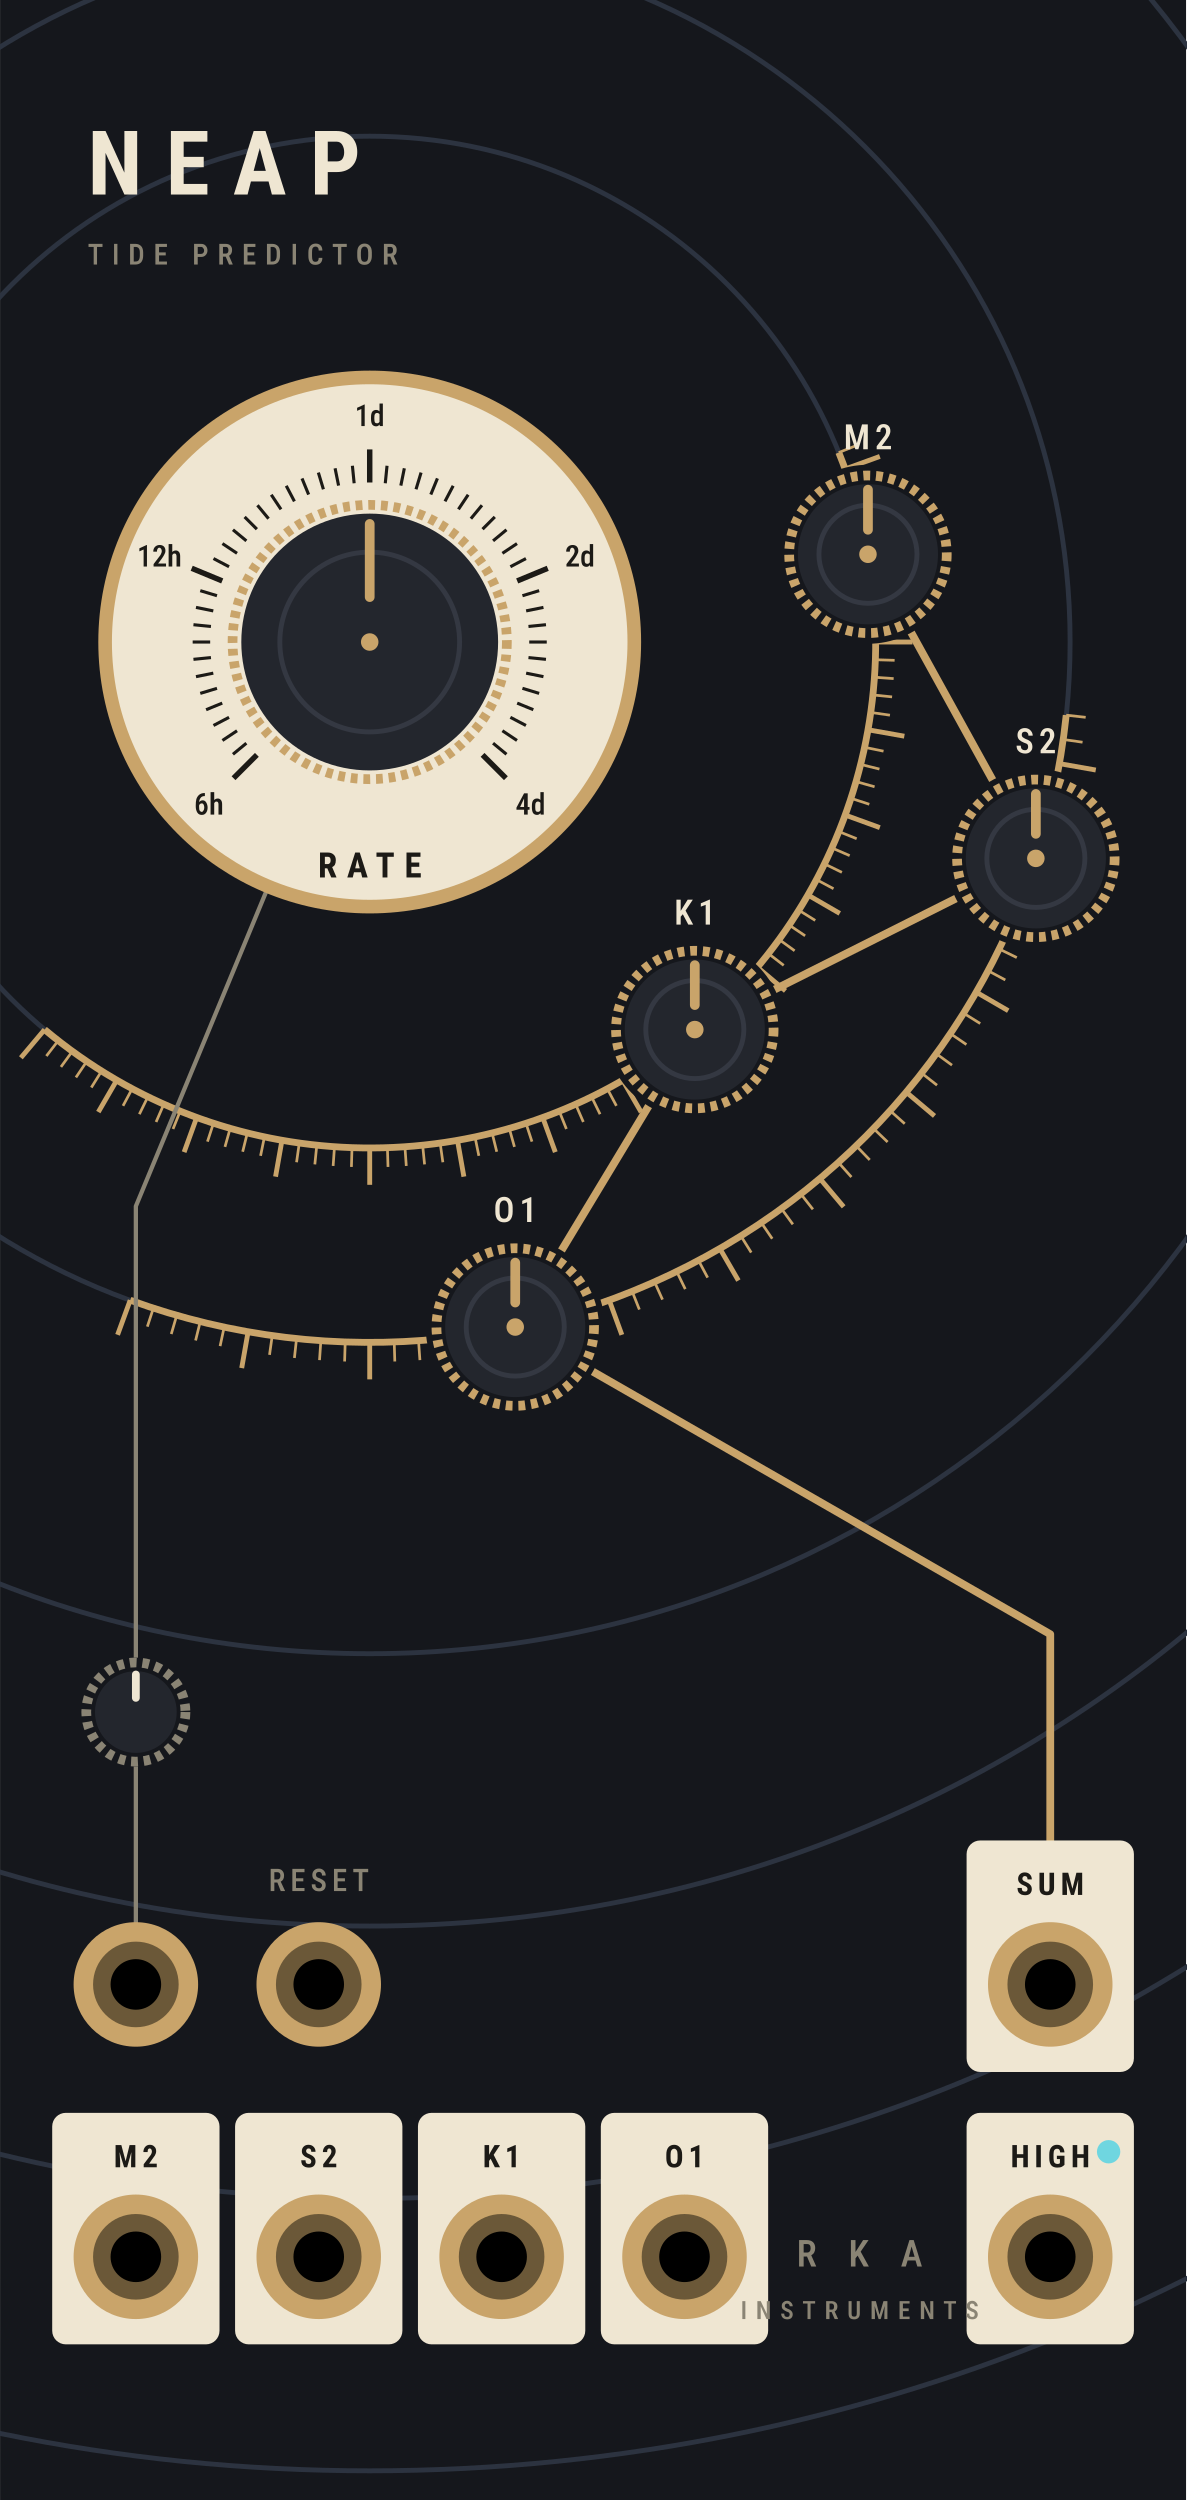
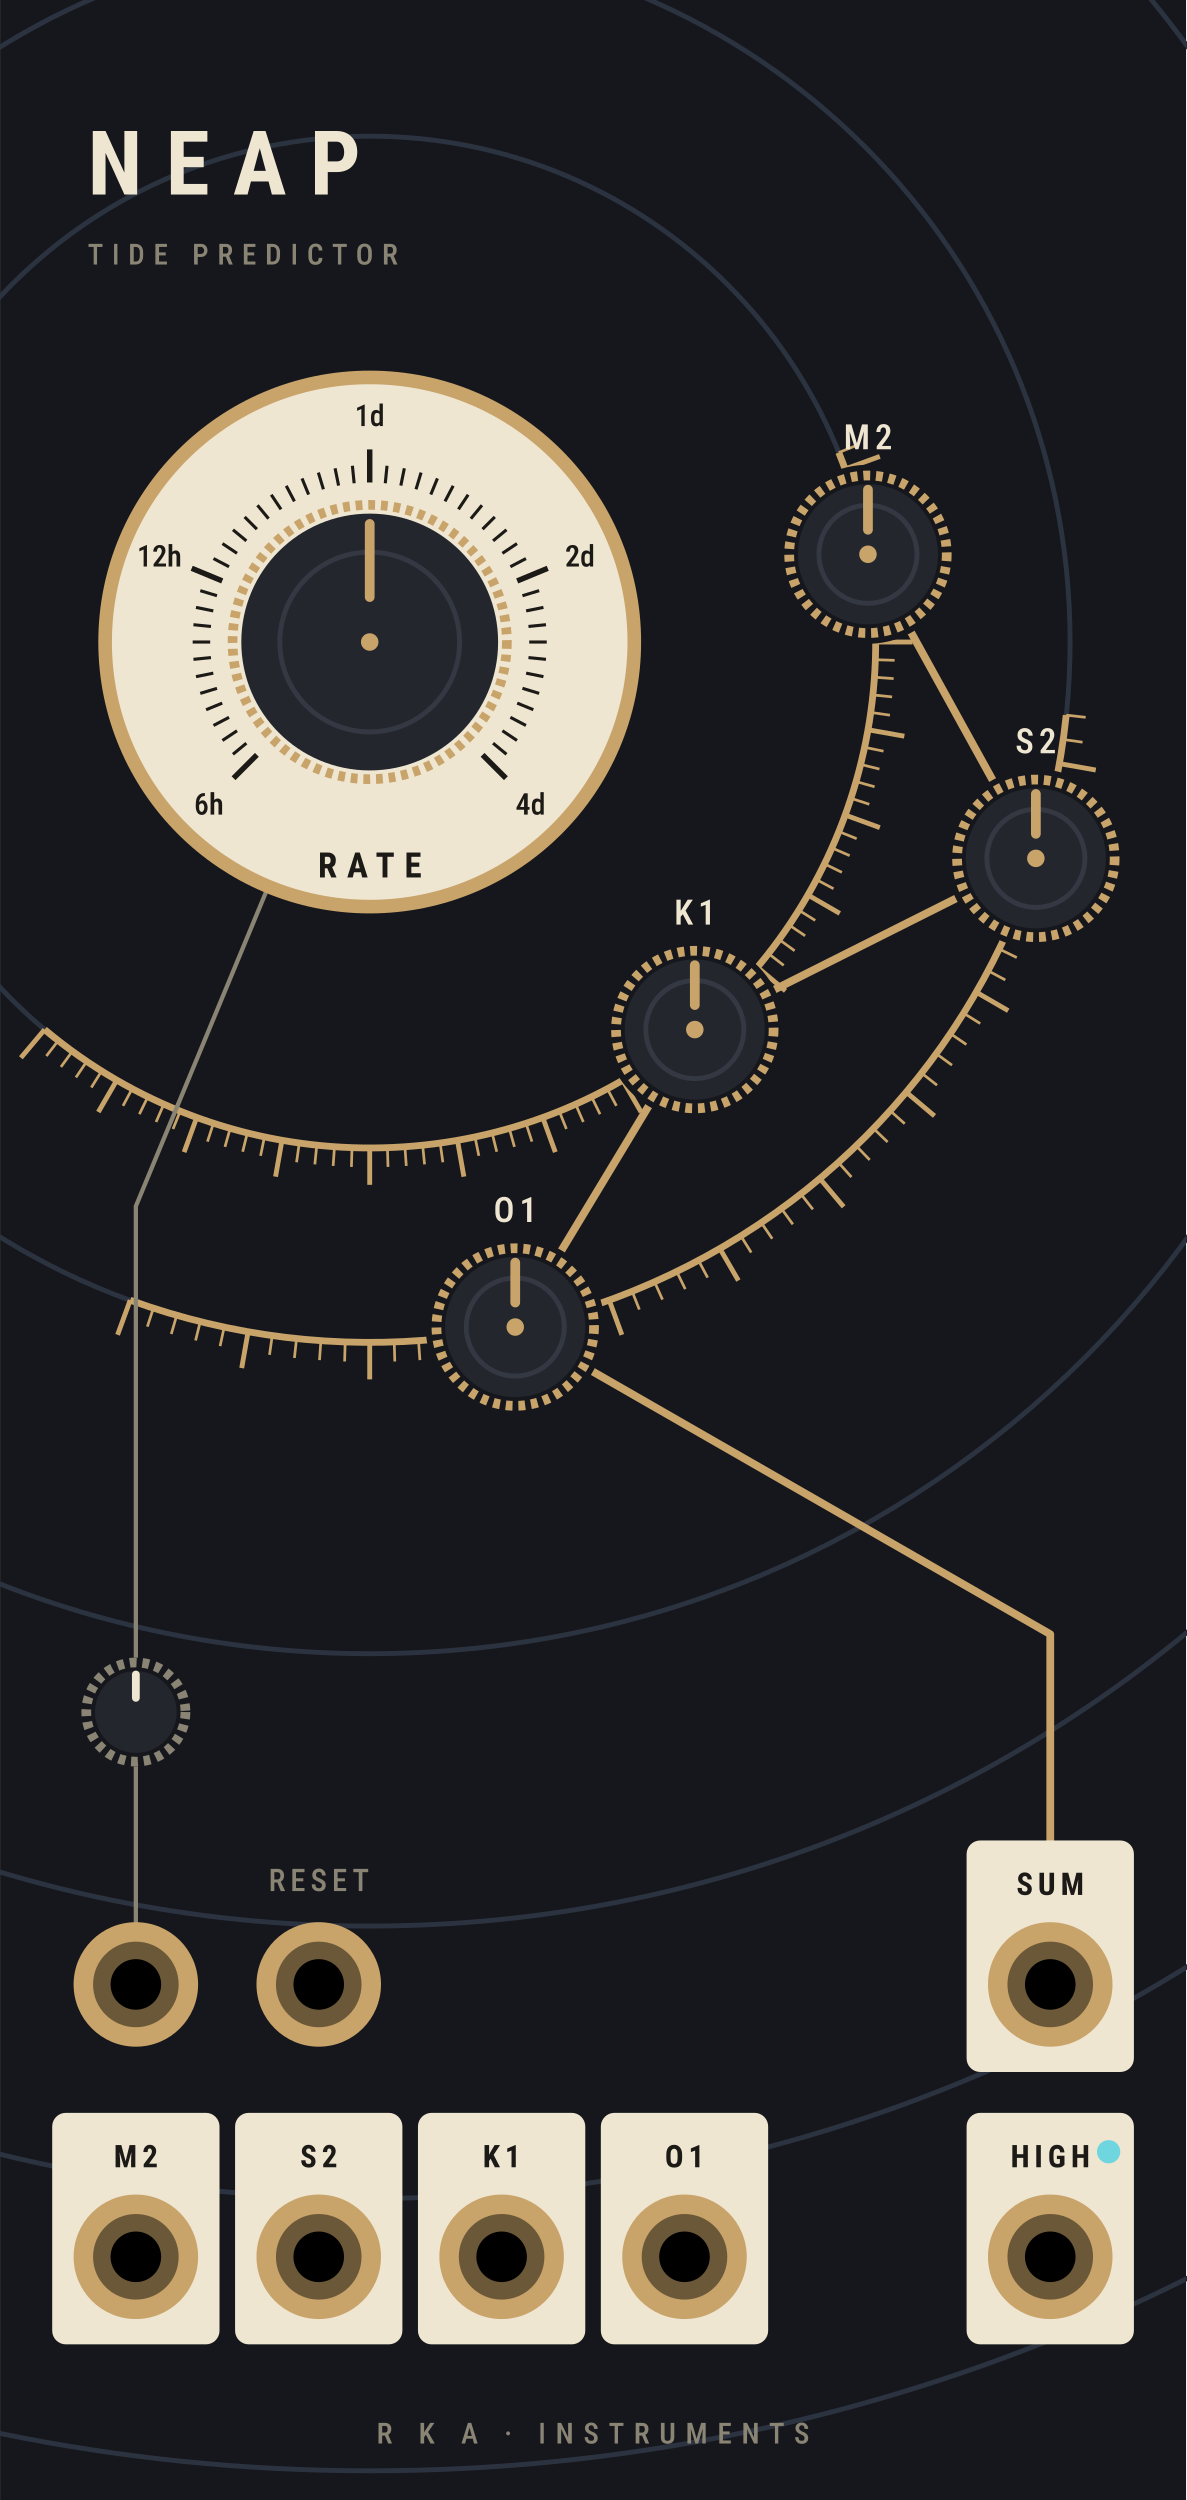
<svg xmlns="http://www.w3.org/2000/svg" width="427" height="900" viewBox="0 0 60.96 128.5">
  <rect width="60.96" height="128.5" fill="#15171c" />
  <circle cx="19.0" cy="33.0" r="26" fill="none" stroke="#2c3340" stroke-width="0.25" />
  <circle cx="19.0" cy="33.0" r="36" fill="none" stroke="#2c3340" stroke-width="0.25" />
  <circle cx="19.0" cy="33.0" r="52" fill="none" stroke="#2c3340" stroke-width="0.25" />
  <circle cx="19.0" cy="33.0" r="66" fill="none" stroke="#2c3340" stroke-width="0.25" />
  <circle cx="19.0" cy="33.0" r="80" fill="none" stroke="#2c3340" stroke-width="0.25" />
  <circle cx="19.0" cy="33.0" r="94" fill="none" stroke="#2c3340" stroke-width="0.25" />
  <path d="M 43.11 23.26 A 26 26 0 0 1 2.29 52.92" fill="none" stroke="#c9a46a" stroke-width="0.35" />
  <line x1="2.29" y1="52.92" x2="1.07" y2="54.37" stroke="#c9a46a" stroke-width="0.25" />
  <line x1="2.99" y1="53.49" x2="2.38" y2="54.28" stroke="#c9a46a" stroke-width="0.14" />
  <line x1="3.72" y1="54.03" x2="3.13" y2="54.84" stroke="#c9a46a" stroke-width="0.14" />
  <line x1="4.46" y1="54.55" x2="3.90" y2="55.38" stroke="#c9a46a" stroke-width="0.14" />
  <line x1="5.22" y1="55.05" x2="4.69" y2="55.90" stroke="#c9a46a" stroke-width="0.14" />
  <line x1="6.00" y1="55.52" x2="5.05" y2="57.16" stroke="#c9a46a" stroke-width="0.25" />
  <line x1="6.79" y1="55.96" x2="6.32" y2="56.84" stroke="#c9a46a" stroke-width="0.14" />
  <line x1="7.60" y1="56.37" x2="7.16" y2="57.27" stroke="#c9a46a" stroke-width="0.14" />
  <line x1="8.42" y1="56.75" x2="8.02" y2="57.67" stroke="#c9a46a" stroke-width="0.14" />
  <line x1="9.26" y1="57.11" x2="8.89" y2="58.03" stroke="#c9a46a" stroke-width="0.14" />
  <line x1="10.11" y1="57.43" x2="9.46" y2="59.22" stroke="#c9a46a" stroke-width="0.25" />
  <line x1="10.97" y1="57.73" x2="10.66" y2="58.68" stroke="#c9a46a" stroke-width="0.14" />
  <line x1="11.83" y1="57.99" x2="11.56" y2="58.95" stroke="#c9a46a" stroke-width="0.14" />
  <line x1="12.71" y1="58.23" x2="12.47" y2="59.20" stroke="#c9a46a" stroke-width="0.14" />
  <line x1="13.59" y1="58.43" x2="13.39" y2="59.41" stroke="#c9a46a" stroke-width="0.14" />
  <line x1="14.49" y1="58.61" x2="14.16" y2="60.48" stroke="#c9a46a" stroke-width="0.25" />
  <line x1="15.38" y1="58.75" x2="15.24" y2="59.74" stroke="#c9a46a" stroke-width="0.14" />
  <line x1="16.28" y1="58.86" x2="16.18" y2="59.85" stroke="#c9a46a" stroke-width="0.14" />
  <line x1="17.19" y1="58.94" x2="17.12" y2="59.93" stroke="#c9a46a" stroke-width="0.14" />
  <line x1="18.09" y1="58.98" x2="18.06" y2="59.98" stroke="#c9a46a" stroke-width="0.14" />
  <line x1="19.00" y1="59.00" x2="19.00" y2="60.90" stroke="#c9a46a" stroke-width="0.25" />
  <line x1="19.91" y1="58.98" x2="19.94" y2="59.98" stroke="#c9a46a" stroke-width="0.14" />
  <line x1="20.81" y1="58.94" x2="20.88" y2="59.93" stroke="#c9a46a" stroke-width="0.14" />
  <line x1="21.72" y1="58.86" x2="21.82" y2="59.85" stroke="#c9a46a" stroke-width="0.14" />
  <line x1="22.62" y1="58.75" x2="22.76" y2="59.74" stroke="#c9a46a" stroke-width="0.14" />
  <line x1="23.51" y1="58.61" x2="23.84" y2="60.48" stroke="#c9a46a" stroke-width="0.25" />
  <line x1="24.41" y1="58.43" x2="24.61" y2="59.41" stroke="#c9a46a" stroke-width="0.14" />
  <line x1="25.29" y1="58.23" x2="25.53" y2="59.20" stroke="#c9a46a" stroke-width="0.14" />
  <line x1="26.17" y1="57.99" x2="26.44" y2="58.95" stroke="#c9a46a" stroke-width="0.14" />
  <line x1="27.03" y1="57.73" x2="27.34" y2="58.68" stroke="#c9a46a" stroke-width="0.14" />
  <line x1="27.89" y1="57.43" x2="28.54" y2="59.22" stroke="#c9a46a" stroke-width="0.25" />
  <line x1="28.74" y1="57.11" x2="29.11" y2="58.03" stroke="#c9a46a" stroke-width="0.14" />
  <line x1="29.58" y1="56.75" x2="29.98" y2="57.67" stroke="#c9a46a" stroke-width="0.14" />
  <line x1="30.40" y1="56.37" x2="30.84" y2="57.27" stroke="#c9a46a" stroke-width="0.14" />
  <line x1="31.21" y1="55.96" x2="31.68" y2="56.84" stroke="#c9a46a" stroke-width="0.14" />
  <line x1="32.00" y1="55.52" x2="32.95" y2="57.16" stroke="#c9a46a" stroke-width="0.25" />
  <line x1="32.78" y1="55.05" x2="33.31" y2="55.90" stroke="#c9a46a" stroke-width="0.14" />
  <line x1="33.54" y1="54.55" x2="34.10" y2="55.38" stroke="#c9a46a" stroke-width="0.14" />
  <line x1="34.28" y1="54.03" x2="34.87" y2="54.84" stroke="#c9a46a" stroke-width="0.14" />
  <line x1="35.01" y1="53.49" x2="35.62" y2="54.28" stroke="#c9a46a" stroke-width="0.14" />
  <line x1="35.71" y1="52.92" x2="36.93" y2="54.37" stroke="#c9a46a" stroke-width="0.25" />
  <line x1="36.40" y1="52.32" x2="37.07" y2="53.06" stroke="#c9a46a" stroke-width="0.14" />
  <line x1="37.06" y1="51.70" x2="37.76" y2="52.42" stroke="#c9a46a" stroke-width="0.14" />
  <line x1="37.70" y1="51.06" x2="38.42" y2="51.76" stroke="#c9a46a" stroke-width="0.14" />
  <line x1="38.32" y1="50.40" x2="39.06" y2="51.07" stroke="#c9a46a" stroke-width="0.14" />
  <line x1="38.92" y1="49.71" x2="40.37" y2="50.93" stroke="#c9a46a" stroke-width="0.25" />
  <line x1="39.49" y1="49.01" x2="40.28" y2="49.62" stroke="#c9a46a" stroke-width="0.14" />
  <line x1="40.03" y1="48.28" x2="40.84" y2="48.87" stroke="#c9a46a" stroke-width="0.14" />
  <line x1="40.55" y1="47.54" x2="41.38" y2="48.10" stroke="#c9a46a" stroke-width="0.14" />
  <line x1="41.05" y1="46.78" x2="41.90" y2="47.31" stroke="#c9a46a" stroke-width="0.14" />
  <line x1="41.52" y1="46.00" x2="43.16" y2="46.95" stroke="#c9a46a" stroke-width="0.25" />
  <line x1="41.96" y1="45.21" x2="42.84" y2="45.68" stroke="#c9a46a" stroke-width="0.14" />
  <line x1="42.37" y1="44.40" x2="43.27" y2="44.84" stroke="#c9a46a" stroke-width="0.14" />
  <line x1="42.75" y1="43.58" x2="43.67" y2="43.98" stroke="#c9a46a" stroke-width="0.14" />
  <line x1="43.11" y1="42.74" x2="44.03" y2="43.11" stroke="#c9a46a" stroke-width="0.14" />
  <line x1="43.43" y1="41.89" x2="45.22" y2="42.54" stroke="#c9a46a" stroke-width="0.25" />
  <line x1="43.73" y1="41.03" x2="44.68" y2="41.34" stroke="#c9a46a" stroke-width="0.14" />
  <line x1="43.99" y1="40.17" x2="44.95" y2="40.44" stroke="#c9a46a" stroke-width="0.14" />
  <line x1="44.23" y1="39.29" x2="45.20" y2="39.53" stroke="#c9a46a" stroke-width="0.14" />
  <line x1="44.43" y1="38.41" x2="45.41" y2="38.61" stroke="#c9a46a" stroke-width="0.14" />
  <line x1="44.61" y1="37.51" x2="46.48" y2="37.84" stroke="#c9a46a" stroke-width="0.25" />
  <line x1="44.75" y1="36.62" x2="45.74" y2="36.76" stroke="#c9a46a" stroke-width="0.14" />
  <line x1="44.86" y1="35.72" x2="45.85" y2="35.82" stroke="#c9a46a" stroke-width="0.14" />
  <line x1="44.94" y1="34.81" x2="45.93" y2="34.88" stroke="#c9a46a" stroke-width="0.14" />
  <line x1="44.98" y1="33.91" x2="45.98" y2="33.94" stroke="#c9a46a" stroke-width="0.14" />
  <line x1="45.00" y1="33.00" x2="46.90" y2="33.00" stroke="#c9a46a" stroke-width="0.25" />
  <line x1="44.98" y1="32.09" x2="45.98" y2="32.06" stroke="#c9a46a" stroke-width="0.14" />
  <line x1="44.94" y1="31.19" x2="45.93" y2="31.12" stroke="#c9a46a" stroke-width="0.14" />
  <line x1="44.86" y1="30.28" x2="45.85" y2="30.18" stroke="#c9a46a" stroke-width="0.14" />
  <line x1="44.75" y1="29.38" x2="45.74" y2="29.24" stroke="#c9a46a" stroke-width="0.14" />
  <line x1="44.61" y1="28.49" x2="46.48" y2="28.16" stroke="#c9a46a" stroke-width="0.25" />
  <line x1="44.43" y1="27.59" x2="45.41" y2="27.39" stroke="#c9a46a" stroke-width="0.14" />
  <line x1="44.23" y1="26.71" x2="45.20" y2="26.47" stroke="#c9a46a" stroke-width="0.14" />
  <line x1="43.99" y1="25.83" x2="44.95" y2="25.56" stroke="#c9a46a" stroke-width="0.14" />
  <line x1="43.73" y1="24.97" x2="44.68" y2="24.66" stroke="#c9a46a" stroke-width="0.14" />
  <line x1="43.43" y1="24.11" x2="45.22" y2="23.46" stroke="#c9a46a" stroke-width="0.25" />
  <line x1="43.11" y1="23.26" x2="44.03" y2="22.89" stroke="#c9a46a" stroke-width="0.14" />
  <path d="M 54.80 36.76 A 36 36 0 0 1 6.69 66.83" fill="none" stroke="#c9a46a" stroke-width="0.35" />
  <line x1="6.69" y1="66.83" x2="6.04" y2="68.61" stroke="#c9a46a" stroke-width="0.25" />
  <line x1="7.88" y1="67.24" x2="7.57" y2="68.19" stroke="#c9a46a" stroke-width="0.14" />
  <line x1="9.08" y1="67.61" x2="8.80" y2="68.57" stroke="#c9a46a" stroke-width="0.14" />
  <line x1="10.29" y1="67.93" x2="10.05" y2="68.90" stroke="#c9a46a" stroke-width="0.14" />
  <line x1="11.52" y1="68.21" x2="11.31" y2="69.19" stroke="#c9a46a" stroke-width="0.14" />
  <line x1="12.75" y1="68.45" x2="12.42" y2="70.32" stroke="#c9a46a" stroke-width="0.25" />
  <line x1="13.99" y1="68.65" x2="13.85" y2="69.64" stroke="#c9a46a" stroke-width="0.14" />
  <line x1="15.24" y1="68.80" x2="15.13" y2="69.80" stroke="#c9a46a" stroke-width="0.14" />
  <line x1="16.49" y1="68.91" x2="16.42" y2="69.91" stroke="#c9a46a" stroke-width="0.14" />
  <line x1="17.74" y1="68.98" x2="17.71" y2="69.98" stroke="#c9a46a" stroke-width="0.14" />
  <line x1="19.00" y1="69.00" x2="19.00" y2="70.90" stroke="#c9a46a" stroke-width="0.25" />
  <line x1="20.26" y1="68.98" x2="20.29" y2="69.98" stroke="#c9a46a" stroke-width="0.14" />
  <line x1="21.51" y1="68.91" x2="21.58" y2="69.91" stroke="#c9a46a" stroke-width="0.14" />
  <line x1="22.76" y1="68.80" x2="22.87" y2="69.80" stroke="#c9a46a" stroke-width="0.14" />
  <line x1="24.01" y1="68.65" x2="24.15" y2="69.64" stroke="#c9a46a" stroke-width="0.14" />
  <line x1="25.25" y1="68.45" x2="25.58" y2="70.32" stroke="#c9a46a" stroke-width="0.25" />
  <line x1="26.48" y1="68.21" x2="26.69" y2="69.19" stroke="#c9a46a" stroke-width="0.14" />
  <line x1="27.71" y1="67.93" x2="27.95" y2="68.90" stroke="#c9a46a" stroke-width="0.14" />
  <line x1="28.92" y1="67.61" x2="29.20" y2="68.57" stroke="#c9a46a" stroke-width="0.14" />
  <line x1="30.12" y1="67.24" x2="30.43" y2="68.19" stroke="#c9a46a" stroke-width="0.14" />
  <line x1="31.31" y1="66.83" x2="31.96" y2="68.61" stroke="#c9a46a" stroke-width="0.25" />
  <line x1="32.49" y1="66.38" x2="32.86" y2="67.31" stroke="#c9a46a" stroke-width="0.14" />
  <line x1="33.64" y1="65.89" x2="34.05" y2="66.80" stroke="#c9a46a" stroke-width="0.14" />
  <line x1="34.78" y1="65.36" x2="35.22" y2="66.26" stroke="#c9a46a" stroke-width="0.14" />
  <line x1="35.90" y1="64.79" x2="36.37" y2="65.67" stroke="#c9a46a" stroke-width="0.14" />
  <line x1="37.00" y1="64.18" x2="37.95" y2="65.82" stroke="#c9a46a" stroke-width="0.25" />
  <line x1="38.08" y1="63.53" x2="38.61" y2="64.38" stroke="#c9a46a" stroke-width="0.14" />
  <line x1="39.13" y1="62.85" x2="39.69" y2="63.67" stroke="#c9a46a" stroke-width="0.14" />
  <line x1="40.16" y1="62.12" x2="40.75" y2="62.93" stroke="#c9a46a" stroke-width="0.14" />
  <line x1="41.16" y1="61.37" x2="41.78" y2="62.16" stroke="#c9a46a" stroke-width="0.14" />
  <line x1="42.14" y1="60.58" x2="43.36" y2="62.03" stroke="#c9a46a" stroke-width="0.25" />
  <line x1="43.09" y1="59.75" x2="43.76" y2="60.50" stroke="#c9a46a" stroke-width="0.14" />
  <line x1="44.01" y1="58.90" x2="44.70" y2="59.62" stroke="#c9a46a" stroke-width="0.14" />
  <line x1="44.90" y1="58.01" x2="45.62" y2="58.70" stroke="#c9a46a" stroke-width="0.14" />
  <line x1="45.75" y1="57.09" x2="46.50" y2="57.76" stroke="#c9a46a" stroke-width="0.14" />
  <line x1="46.58" y1="56.14" x2="48.03" y2="57.36" stroke="#c9a46a" stroke-width="0.25" />
  <line x1="47.37" y1="55.16" x2="48.16" y2="55.78" stroke="#c9a46a" stroke-width="0.14" />
  <line x1="48.12" y1="54.16" x2="48.93" y2="54.75" stroke="#c9a46a" stroke-width="0.14" />
  <line x1="48.85" y1="53.13" x2="49.67" y2="53.69" stroke="#c9a46a" stroke-width="0.14" />
  <line x1="49.53" y1="52.08" x2="50.38" y2="52.61" stroke="#c9a46a" stroke-width="0.14" />
  <line x1="50.18" y1="51.00" x2="51.82" y2="51.95" stroke="#c9a46a" stroke-width="0.25" />
  <line x1="50.79" y1="49.90" x2="51.67" y2="50.37" stroke="#c9a46a" stroke-width="0.14" />
  <line x1="51.36" y1="48.78" x2="52.26" y2="49.22" stroke="#c9a46a" stroke-width="0.14" />
  <line x1="51.89" y1="47.64" x2="52.80" y2="48.05" stroke="#c9a46a" stroke-width="0.14" />
  <line x1="52.38" y1="46.49" x2="53.31" y2="46.86" stroke="#c9a46a" stroke-width="0.14" />
  <line x1="52.83" y1="45.31" x2="54.61" y2="45.96" stroke="#c9a46a" stroke-width="0.25" />
  <line x1="53.24" y1="44.12" x2="54.19" y2="44.43" stroke="#c9a46a" stroke-width="0.14" />
  <line x1="53.61" y1="42.92" x2="54.57" y2="43.20" stroke="#c9a46a" stroke-width="0.14" />
  <line x1="53.93" y1="41.71" x2="54.90" y2="41.95" stroke="#c9a46a" stroke-width="0.14" />
  <line x1="54.21" y1="40.48" x2="55.19" y2="40.69" stroke="#c9a46a" stroke-width="0.14" />
  <line x1="54.45" y1="39.25" x2="56.32" y2="39.58" stroke="#c9a46a" stroke-width="0.25" />
  <line x1="54.65" y1="38.01" x2="55.64" y2="38.15" stroke="#c9a46a" stroke-width="0.14" />
  <line x1="54.80" y1="36.76" x2="55.80" y2="36.87" stroke="#c9a46a" stroke-width="0.14" />
  <path d="M 6.98 99.00 L 6.98 62.00 L 13.79 45.56" fill="none" stroke="#8a8474" stroke-width="0.22" stroke-linejoin="round" />
  <path d="M 44.61 28.49 L 53.24 44.12 L 35.71 52.92 L 26.48 68.21 L 53.98 84.00 L 53.98 96.00" fill="none" stroke="#c9a46a" stroke-width="0.4" stroke-linejoin="round" />
  <text x="4.50" y="10.00" font-size="4.6" fill="#efe6d2" text-anchor="start" font-weight="600" font-family="'DIN Alternate', 'Bahnschrift', 'Roboto Condensed', 'Arial Narrow', Arial, sans-serif" letter-spacing="1.2">NEAP</text>
  <text x="4.50" y="13.60" font-size="1.5" fill="#8a8474" text-anchor="start" font-weight="500" font-family="'DIN Alternate', 'Bahnschrift', 'Roboto Condensed', 'Arial Narrow', Arial, sans-serif" letter-spacing="0.45">TIDE PREDICTOR</text>
  <circle cx="19.0" cy="33.0" r="13.6" fill="#efe6d2" stroke="#c9a46a" stroke-width="0.7" />
  <line x1="13.20" y1="38.80" x2="12.00" y2="40.00" stroke="#1c1a16" stroke-width="0.28" />
  <text x="10.73" y="41.87" font-size="1.55" fill="#1c1a16" text-anchor="middle" font-weight="500" font-family="'DIN Alternate', 'Bahnschrift', 'Roboto Condensed', 'Arial Narrow', Arial, sans-serif" letter-spacing="0">6h</text>
  <line x1="12.66" y1="38.20" x2="11.97" y2="38.77" stroke="#1c1a16" stroke-width="0.16" />
  <line x1="12.18" y1="37.56" x2="11.43" y2="38.06" stroke="#1c1a16" stroke-width="0.16" />
  <line x1="11.77" y1="36.87" x2="10.97" y2="37.29" stroke="#1c1a16" stroke-width="0.16" />
  <line x1="11.42" y1="36.14" x2="10.59" y2="36.48" stroke="#1c1a16" stroke-width="0.16" />
  <line x1="11.15" y1="35.38" x2="10.29" y2="35.64" stroke="#1c1a16" stroke-width="0.16" />
  <line x1="10.96" y1="34.60" x2="10.07" y2="34.78" stroke="#1c1a16" stroke-width="0.16" />
  <line x1="10.84" y1="33.80" x2="9.94" y2="33.89" stroke="#1c1a16" stroke-width="0.16" />
  <line x1="10.80" y1="33.00" x2="9.90" y2="33.00" stroke="#1c1a16" stroke-width="0.16" />
  <line x1="10.84" y1="32.20" x2="9.94" y2="32.11" stroke="#1c1a16" stroke-width="0.16" />
  <line x1="10.96" y1="31.40" x2="10.07" y2="31.22" stroke="#1c1a16" stroke-width="0.16" />
  <line x1="11.15" y1="30.62" x2="10.29" y2="30.36" stroke="#1c1a16" stroke-width="0.16" />
  <line x1="11.42" y1="29.86" x2="9.85" y2="29.21" stroke="#1c1a16" stroke-width="0.28" />
  <text x="8.19" y="29.12" font-size="1.55" fill="#1c1a16" text-anchor="middle" font-weight="500" font-family="'DIN Alternate', 'Bahnschrift', 'Roboto Condensed', 'Arial Narrow', Arial, sans-serif" letter-spacing="0">12h</text>
  <line x1="11.77" y1="29.13" x2="10.97" y2="28.71" stroke="#1c1a16" stroke-width="0.16" />
  <line x1="12.18" y1="28.44" x2="11.43" y2="27.94" stroke="#1c1a16" stroke-width="0.16" />
  <line x1="12.66" y1="27.80" x2="11.97" y2="27.23" stroke="#1c1a16" stroke-width="0.16" />
  <line x1="13.20" y1="27.20" x2="12.57" y2="26.57" stroke="#1c1a16" stroke-width="0.16" />
  <line x1="13.80" y1="26.66" x2="13.23" y2="25.97" stroke="#1c1a16" stroke-width="0.16" />
  <line x1="14.44" y1="26.18" x2="13.94" y2="25.43" stroke="#1c1a16" stroke-width="0.16" />
  <line x1="15.13" y1="25.77" x2="14.71" y2="24.97" stroke="#1c1a16" stroke-width="0.16" />
  <line x1="15.86" y1="25.42" x2="15.52" y2="24.59" stroke="#1c1a16" stroke-width="0.16" />
  <line x1="16.62" y1="25.15" x2="16.36" y2="24.29" stroke="#1c1a16" stroke-width="0.16" />
  <line x1="17.40" y1="24.96" x2="17.22" y2="24.07" stroke="#1c1a16" stroke-width="0.16" />
  <line x1="18.20" y1="24.84" x2="18.11" y2="23.94" stroke="#1c1a16" stroke-width="0.16" />
  <line x1="19.00" y1="24.80" x2="19.00" y2="23.10" stroke="#1c1a16" stroke-width="0.28" />
  <text x="19.00" y="21.90" font-size="1.55" fill="#1c1a16" text-anchor="middle" font-weight="500" font-family="'DIN Alternate', 'Bahnschrift', 'Roboto Condensed', 'Arial Narrow', Arial, sans-serif" letter-spacing="0">1d</text>
  <line x1="19.80" y1="24.84" x2="19.89" y2="23.94" stroke="#1c1a16" stroke-width="0.16" />
  <line x1="20.60" y1="24.96" x2="20.78" y2="24.07" stroke="#1c1a16" stroke-width="0.16" />
  <line x1="21.38" y1="25.15" x2="21.64" y2="24.29" stroke="#1c1a16" stroke-width="0.16" />
  <line x1="22.14" y1="25.42" x2="22.48" y2="24.59" stroke="#1c1a16" stroke-width="0.16" />
  <line x1="22.87" y1="25.77" x2="23.29" y2="24.97" stroke="#1c1a16" stroke-width="0.16" />
  <line x1="23.56" y1="26.18" x2="24.06" y2="25.43" stroke="#1c1a16" stroke-width="0.16" />
  <line x1="24.20" y1="26.66" x2="24.77" y2="25.97" stroke="#1c1a16" stroke-width="0.16" />
  <line x1="24.80" y1="27.20" x2="25.43" y2="26.57" stroke="#1c1a16" stroke-width="0.16" />
  <line x1="25.34" y1="27.80" x2="26.03" y2="27.23" stroke="#1c1a16" stroke-width="0.16" />
  <line x1="25.82" y1="28.44" x2="26.57" y2="27.94" stroke="#1c1a16" stroke-width="0.16" />
  <line x1="26.23" y1="29.13" x2="27.03" y2="28.71" stroke="#1c1a16" stroke-width="0.16" />
  <line x1="26.58" y1="29.86" x2="28.15" y2="29.21" stroke="#1c1a16" stroke-width="0.28" />
  <text x="29.81" y="29.12" font-size="1.55" fill="#1c1a16" text-anchor="middle" font-weight="500" font-family="'DIN Alternate', 'Bahnschrift', 'Roboto Condensed', 'Arial Narrow', Arial, sans-serif" letter-spacing="0">2d</text>
  <line x1="26.85" y1="30.62" x2="27.71" y2="30.36" stroke="#1c1a16" stroke-width="0.16" />
  <line x1="27.04" y1="31.40" x2="27.93" y2="31.22" stroke="#1c1a16" stroke-width="0.16" />
  <line x1="27.16" y1="32.20" x2="28.06" y2="32.11" stroke="#1c1a16" stroke-width="0.16" />
  <line x1="27.20" y1="33.00" x2="28.10" y2="33.00" stroke="#1c1a16" stroke-width="0.16" />
  <line x1="27.16" y1="33.80" x2="28.06" y2="33.89" stroke="#1c1a16" stroke-width="0.16" />
  <line x1="27.04" y1="34.60" x2="27.93" y2="34.78" stroke="#1c1a16" stroke-width="0.16" />
  <line x1="26.85" y1="35.38" x2="27.71" y2="35.64" stroke="#1c1a16" stroke-width="0.16" />
  <line x1="26.58" y1="36.14" x2="27.41" y2="36.48" stroke="#1c1a16" stroke-width="0.16" />
  <line x1="26.23" y1="36.87" x2="27.03" y2="37.29" stroke="#1c1a16" stroke-width="0.16" />
  <line x1="25.82" y1="37.56" x2="26.57" y2="38.06" stroke="#1c1a16" stroke-width="0.16" />
  <line x1="25.34" y1="38.20" x2="26.03" y2="38.77" stroke="#1c1a16" stroke-width="0.16" />
  <line x1="24.80" y1="38.80" x2="26.00" y2="40.00" stroke="#1c1a16" stroke-width="0.28" />
  <text x="27.27" y="41.87" font-size="1.55" fill="#1c1a16" text-anchor="middle" font-weight="500" font-family="'DIN Alternate', 'Bahnschrift', 'Roboto Condensed', 'Arial Narrow', Arial, sans-serif" letter-spacing="0">4d</text>
  <text x="19.00" y="45.10" font-size="1.8" fill="#1c1a16" text-anchor="middle" font-weight="700" font-family="'DIN Alternate', 'Bahnschrift', 'Roboto Condensed', 'Arial Narrow', Arial, sans-serif" letter-spacing="0.5">RATE</text>
  <circle cx="19.00" cy="33.00" r="7.05" fill="none" stroke="#c9a46a" stroke-width="0.5" stroke-dasharray="0.35 0.3" />
  <circle cx="19.00" cy="33.00" r="6.60" fill="#23262d" />
  <circle cx="19.00" cy="33.00" r="4.62" fill="none" stroke="#343842" stroke-width="0.25" />
  <circle cx="19.00" cy="33.00" r="0.45" fill="#c9a46a" />
  <line x1="19.00" y1="30.69" x2="19.00" y2="26.93" stroke="#c9a46a" stroke-width="0.5" stroke-linecap="round" />
  <circle cx="44.61" cy="28.49" r="4.6" fill="#15171c" />
  <circle cx="44.61" cy="28.49" r="4.05" fill="none" stroke="#c9a46a" stroke-width="0.5" stroke-dasharray="0.35 0.3" />
  <circle cx="44.61" cy="28.49" r="3.60" fill="#23262d" />
  <circle cx="44.61" cy="28.49" r="2.52" fill="none" stroke="#343842" stroke-width="0.25" />
  <circle cx="44.61" cy="28.49" r="0.45" fill="#c9a46a" />
  <line x1="44.61" y1="27.23" x2="44.61" y2="25.17" stroke="#c9a46a" stroke-width="0.5" stroke-linecap="round" />
  <text x="44.61" y="23.09" font-size="1.8" fill="#efe6d2" text-anchor="middle" font-weight="500" font-family="'DIN Alternate', 'Bahnschrift', 'Roboto Condensed', 'Arial Narrow', Arial, sans-serif" letter-spacing="0.25">M2</text>
  <circle cx="53.24" cy="44.12" r="4.6" fill="#15171c" />
  <circle cx="53.24" cy="44.12" r="4.05" fill="none" stroke="#c9a46a" stroke-width="0.5" stroke-dasharray="0.35 0.3" />
  <circle cx="53.24" cy="44.12" r="3.60" fill="#23262d" />
  <circle cx="53.24" cy="44.12" r="2.52" fill="none" stroke="#343842" stroke-width="0.25" />
  <circle cx="53.24" cy="44.12" r="0.45" fill="#c9a46a" />
  <line x1="53.24" y1="42.86" x2="53.24" y2="40.81" stroke="#c9a46a" stroke-width="0.5" stroke-linecap="round" />
  <text x="53.24" y="38.72" font-size="1.8" fill="#efe6d2" text-anchor="middle" font-weight="500" font-family="'DIN Alternate', 'Bahnschrift', 'Roboto Condensed', 'Arial Narrow', Arial, sans-serif" letter-spacing="0.25">S2</text>
  <circle cx="35.71" cy="52.92" r="4.6" fill="#15171c" />
  <circle cx="35.71" cy="52.92" r="4.05" fill="none" stroke="#c9a46a" stroke-width="0.5" stroke-dasharray="0.35 0.3" />
  <circle cx="35.71" cy="52.92" r="3.60" fill="#23262d" />
  <circle cx="35.71" cy="52.92" r="2.52" fill="none" stroke="#343842" stroke-width="0.25" />
  <circle cx="35.71" cy="52.92" r="0.45" fill="#c9a46a" />
  <line x1="35.71" y1="51.66" x2="35.71" y2="49.61" stroke="#c9a46a" stroke-width="0.5" stroke-linecap="round" />
  <text x="35.71" y="47.52" font-size="1.8" fill="#efe6d2" text-anchor="middle" font-weight="500" font-family="'DIN Alternate', 'Bahnschrift', 'Roboto Condensed', 'Arial Narrow', Arial, sans-serif" letter-spacing="0.25">K1</text>
  <circle cx="26.48" cy="68.21" r="4.6" fill="#15171c" />
  <circle cx="26.48" cy="68.21" r="4.05" fill="none" stroke="#c9a46a" stroke-width="0.5" stroke-dasharray="0.35 0.3" />
  <circle cx="26.48" cy="68.21" r="3.60" fill="#23262d" />
  <circle cx="26.48" cy="68.21" r="2.52" fill="none" stroke="#343842" stroke-width="0.25" />
  <circle cx="26.48" cy="68.21" r="0.45" fill="#c9a46a" />
  <line x1="26.48" y1="66.95" x2="26.48" y2="64.90" stroke="#c9a46a" stroke-width="0.5" stroke-linecap="round" />
  <text x="26.48" y="62.81" font-size="1.8" fill="#efe6d2" text-anchor="middle" font-weight="500" font-family="'DIN Alternate', 'Bahnschrift', 'Roboto Condensed', 'Arial Narrow', Arial, sans-serif" letter-spacing="0.25">O1</text>
  <circle cx="6.98" cy="88.00" r="2.8" fill="#15171c" />
  <circle cx="6.98" cy="88.00" r="2.55" fill="none" stroke="#8a8474" stroke-width="0.5" stroke-dasharray="0.35 0.3" />
  <circle cx="6.98" cy="88.00" r="2.10" fill="#23262d" />
  <line x1="6.98" y1="87.27" x2="6.98" y2="86.07" stroke="#efe6d2" stroke-width="0.4" stroke-linecap="round" />
  <circle cx="6.98" cy="102" r="3.2" fill="#c9a46a" />
  <circle cx="6.98" cy="102" r="2.2" fill="#6b5838" />
  <circle cx="6.98" cy="102" r="1.3" fill="#000" />
  <circle cx="16.38" cy="102" r="3.2" fill="#c9a46a" />
  <circle cx="16.38" cy="102" r="2.2" fill="#6b5838" />
  <circle cx="16.38" cy="102" r="1.3" fill="#000" />
  <text x="16.38" y="97.20" font-size="1.6" fill="#8a8474" text-anchor="middle" font-weight="500" font-family="'DIN Alternate', 'Bahnschrift', 'Roboto Condensed', 'Arial Narrow', Arial, sans-serif" letter-spacing="0.25">RESET</text>
  <rect x="49.68" y="94.60" width="8.6" height="11.9" rx="0.7" fill="#efe6d2" />
  <circle cx="53.98" cy="102" r="3.2" fill="#c9a46a" />
  <circle cx="53.98" cy="102" r="2.2" fill="#6b5838" />
  <circle cx="53.98" cy="102" r="1.3" fill="#000" />
  <text x="53.98" y="97.40" font-size="1.6" fill="#1c1a16" text-anchor="middle" font-weight="700" font-family="'DIN Alternate', 'Bahnschrift', 'Roboto Condensed', 'Arial Narrow', Arial, sans-serif" letter-spacing="0.25">SUM</text>
  <rect x="2.68" y="108.60" width="8.6" height="11.9" rx="0.7" fill="#efe6d2" />
  <circle cx="6.98" cy="116" r="3.2" fill="#c9a46a" />
  <circle cx="6.98" cy="116" r="2.2" fill="#6b5838" />
  <circle cx="6.98" cy="116" r="1.3" fill="#000" />
  <text x="6.98" y="111.40" font-size="1.6" fill="#1c1a16" text-anchor="middle" font-weight="700" font-family="'DIN Alternate', 'Bahnschrift', 'Roboto Condensed', 'Arial Narrow', Arial, sans-serif" letter-spacing="0.25">M2</text>
  <rect x="12.08" y="108.60" width="8.6" height="11.9" rx="0.7" fill="#efe6d2" />
  <circle cx="16.38" cy="116" r="3.2" fill="#c9a46a" />
  <circle cx="16.38" cy="116" r="2.2" fill="#6b5838" />
  <circle cx="16.38" cy="116" r="1.3" fill="#000" />
  <text x="16.38" y="111.40" font-size="1.6" fill="#1c1a16" text-anchor="middle" font-weight="700" font-family="'DIN Alternate', 'Bahnschrift', 'Roboto Condensed', 'Arial Narrow', Arial, sans-serif" letter-spacing="0.25">S2</text>
  <rect x="21.48" y="108.60" width="8.6" height="11.9" rx="0.7" fill="#efe6d2" />
  <circle cx="25.78" cy="116" r="3.2" fill="#c9a46a" />
  <circle cx="25.78" cy="116" r="2.2" fill="#6b5838" />
  <circle cx="25.78" cy="116" r="1.3" fill="#000" />
  <text x="25.78" y="111.40" font-size="1.6" fill="#1c1a16" text-anchor="middle" font-weight="700" font-family="'DIN Alternate', 'Bahnschrift', 'Roboto Condensed', 'Arial Narrow', Arial, sans-serif" letter-spacing="0.25">K1</text>
  <rect x="30.88" y="108.60" width="8.6" height="11.9" rx="0.7" fill="#efe6d2" />
  <circle cx="35.18" cy="116" r="3.2" fill="#c9a46a" />
  <circle cx="35.18" cy="116" r="2.2" fill="#6b5838" />
  <circle cx="35.18" cy="116" r="1.3" fill="#000" />
  <text x="35.18" y="111.40" font-size="1.6" fill="#1c1a16" text-anchor="middle" font-weight="700" font-family="'DIN Alternate', 'Bahnschrift', 'Roboto Condensed', 'Arial Narrow', Arial, sans-serif" letter-spacing="0.25">O1</text>
  <rect x="49.68" y="108.60" width="8.6" height="11.9" rx="0.7" fill="#efe6d2" />
  <circle cx="53.98" cy="116" r="3.2" fill="#c9a46a" />
  <circle cx="53.98" cy="116" r="2.2" fill="#6b5838" />
  <circle cx="53.98" cy="116" r="1.3" fill="#000" />
  <text x="53.98" y="111.40" font-size="1.6" fill="#1c1a16" text-anchor="middle" font-weight="700" font-family="'DIN Alternate', 'Bahnschrift', 'Roboto Condensed', 'Arial Narrow', Arial, sans-serif" letter-spacing="0.25">HIGH</text>
  <circle cx="56.98" cy="110.6" r="0.6" fill="#6fd6e0" />
-   <text x="44.18" y="116.50" font-size="1.9" fill="#8a8474" text-anchor="middle" font-weight="500" font-family="'DIN Alternate', 'Bahnschrift', 'Roboto Condensed', 'Arial Narrow', Arial, sans-serif" letter-spacing="0.6">R K A</text>
-   <text x="44.18" y="119.20" font-size="1.3" fill="#8a8474" text-anchor="middle" font-weight="500" font-family="'DIN Alternate', 'Bahnschrift', 'Roboto Condensed', 'Arial Narrow', Arial, sans-serif" letter-spacing="0.45">INSTRUMENTS</text>
+   <text x="30.48" y="125.60" font-size="1.5" fill="#8a8474" text-anchor="middle" font-weight="500" font-family="'DIN Alternate', 'Bahnschrift', 'Roboto Condensed', 'Arial Narrow', Arial, sans-serif" letter-spacing="0.5">R K A · INSTRUMENTS</text>
</svg>
